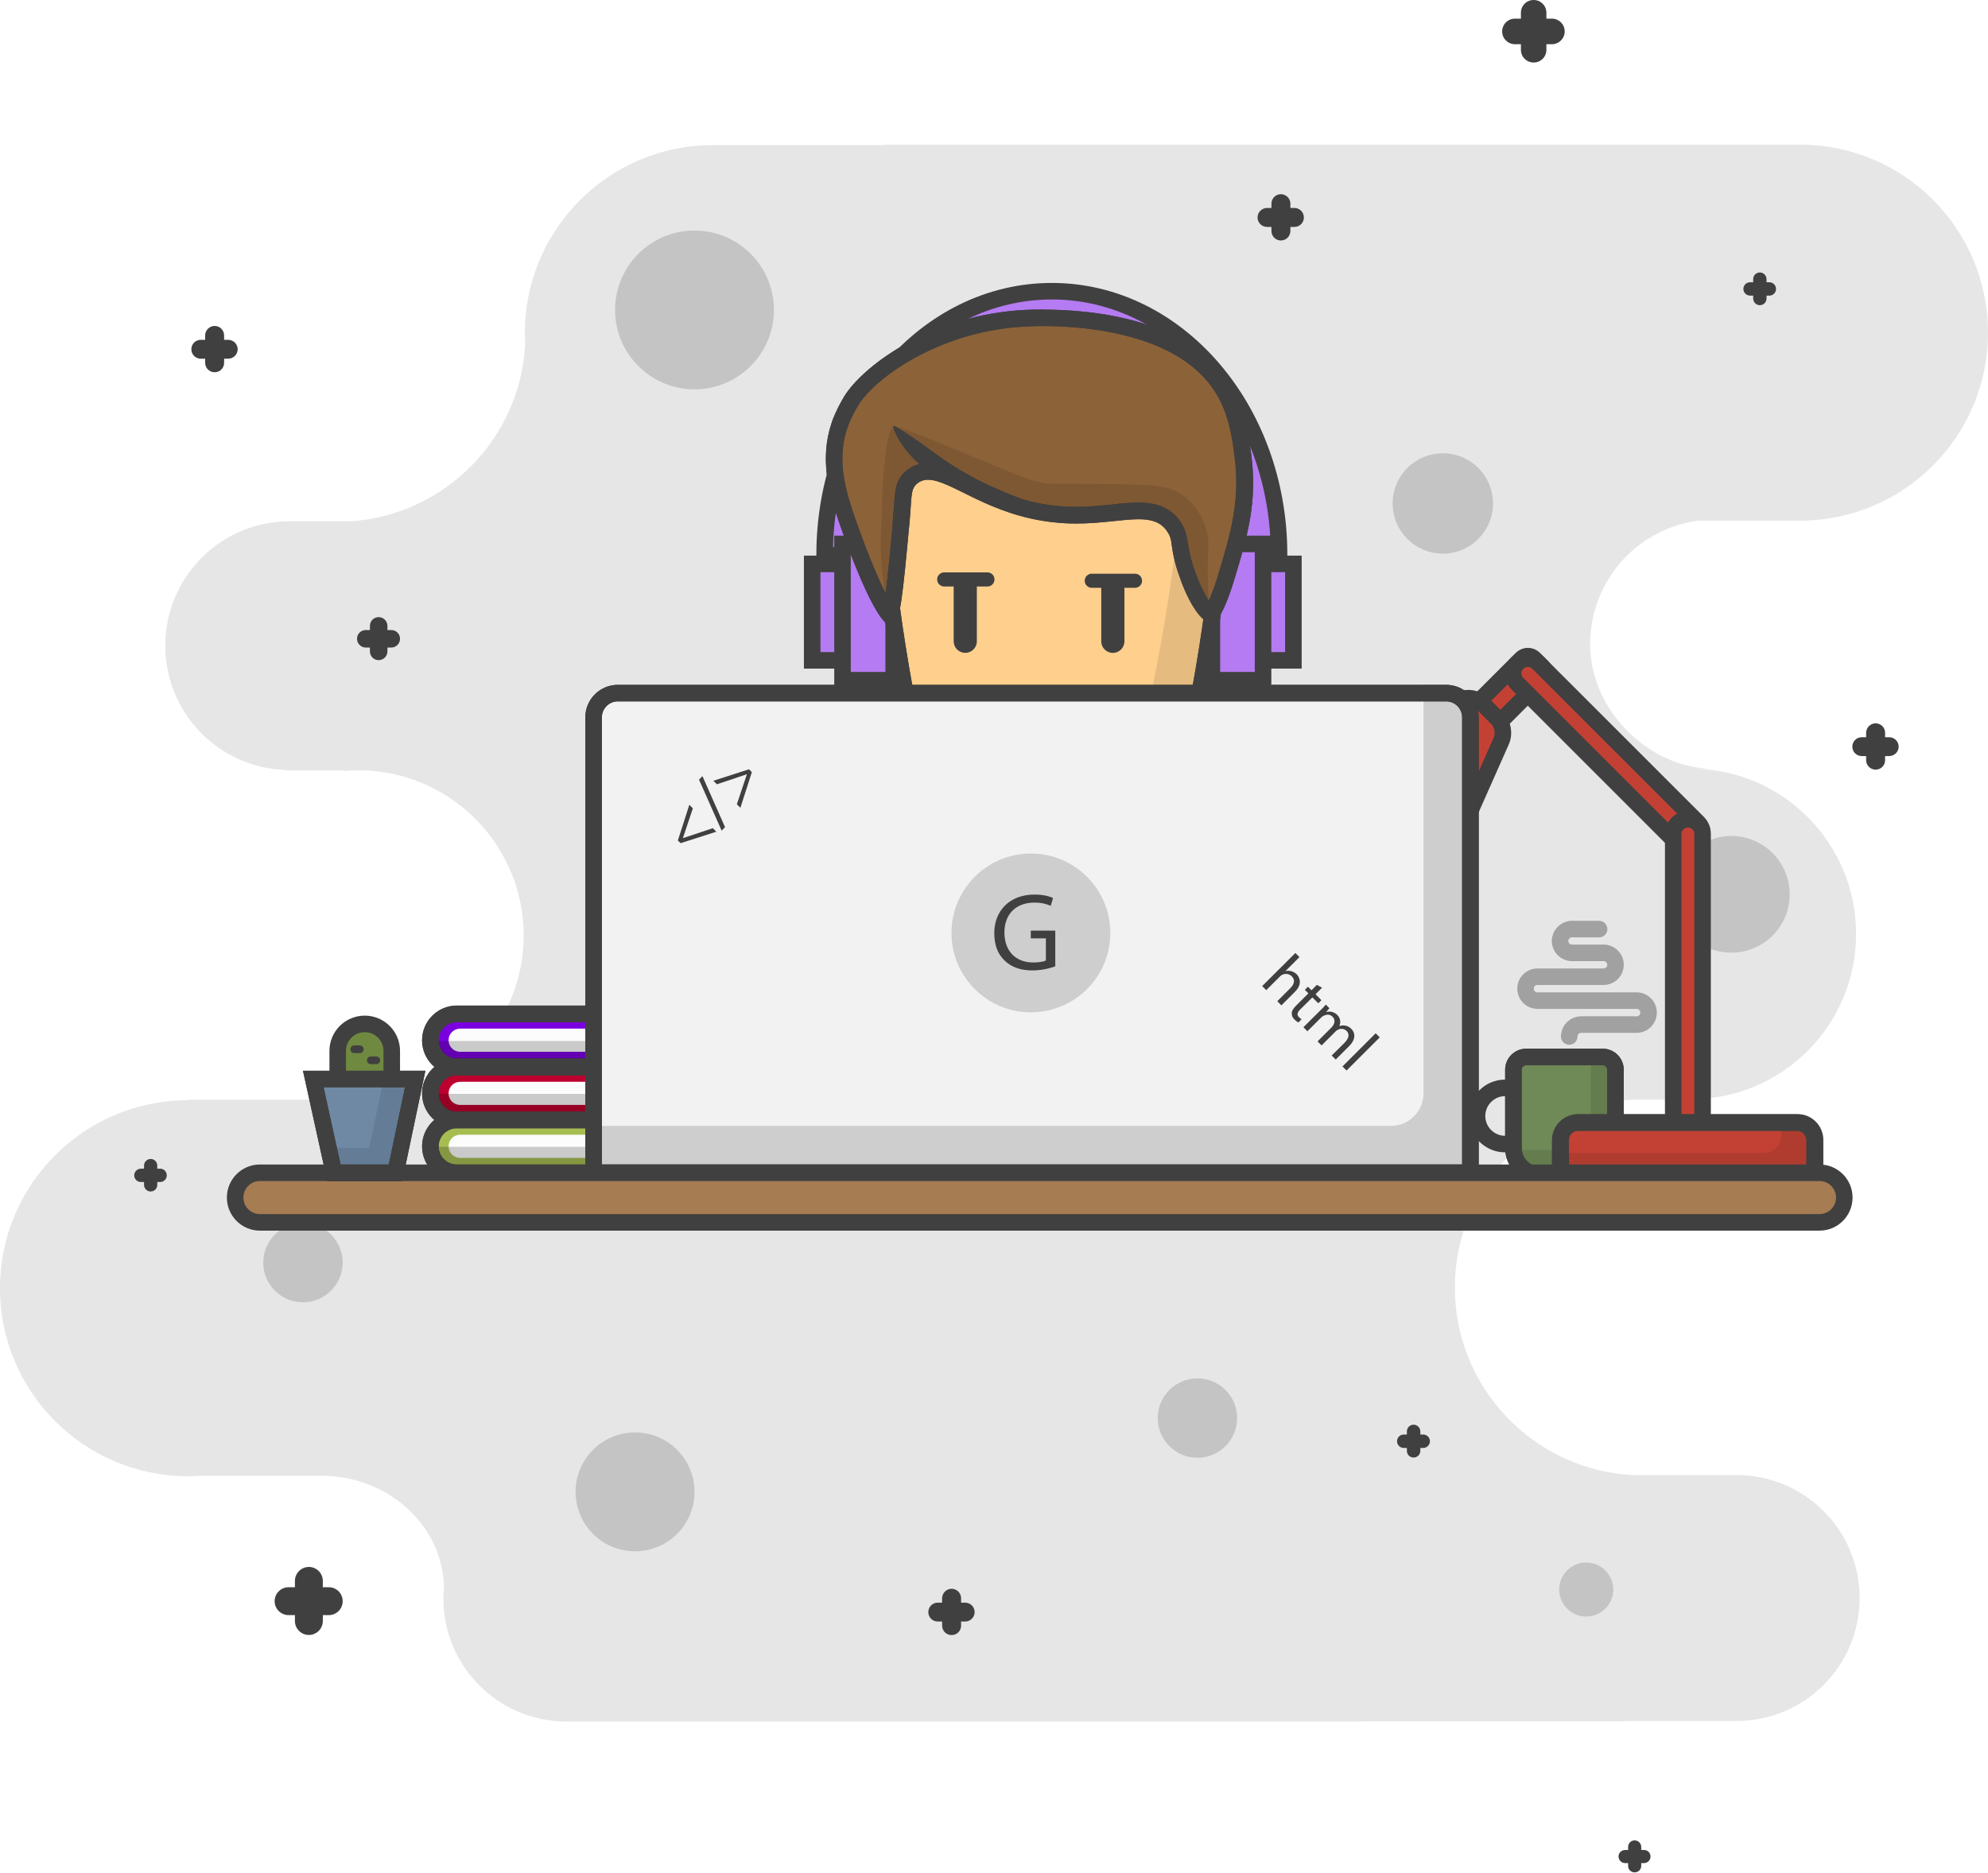
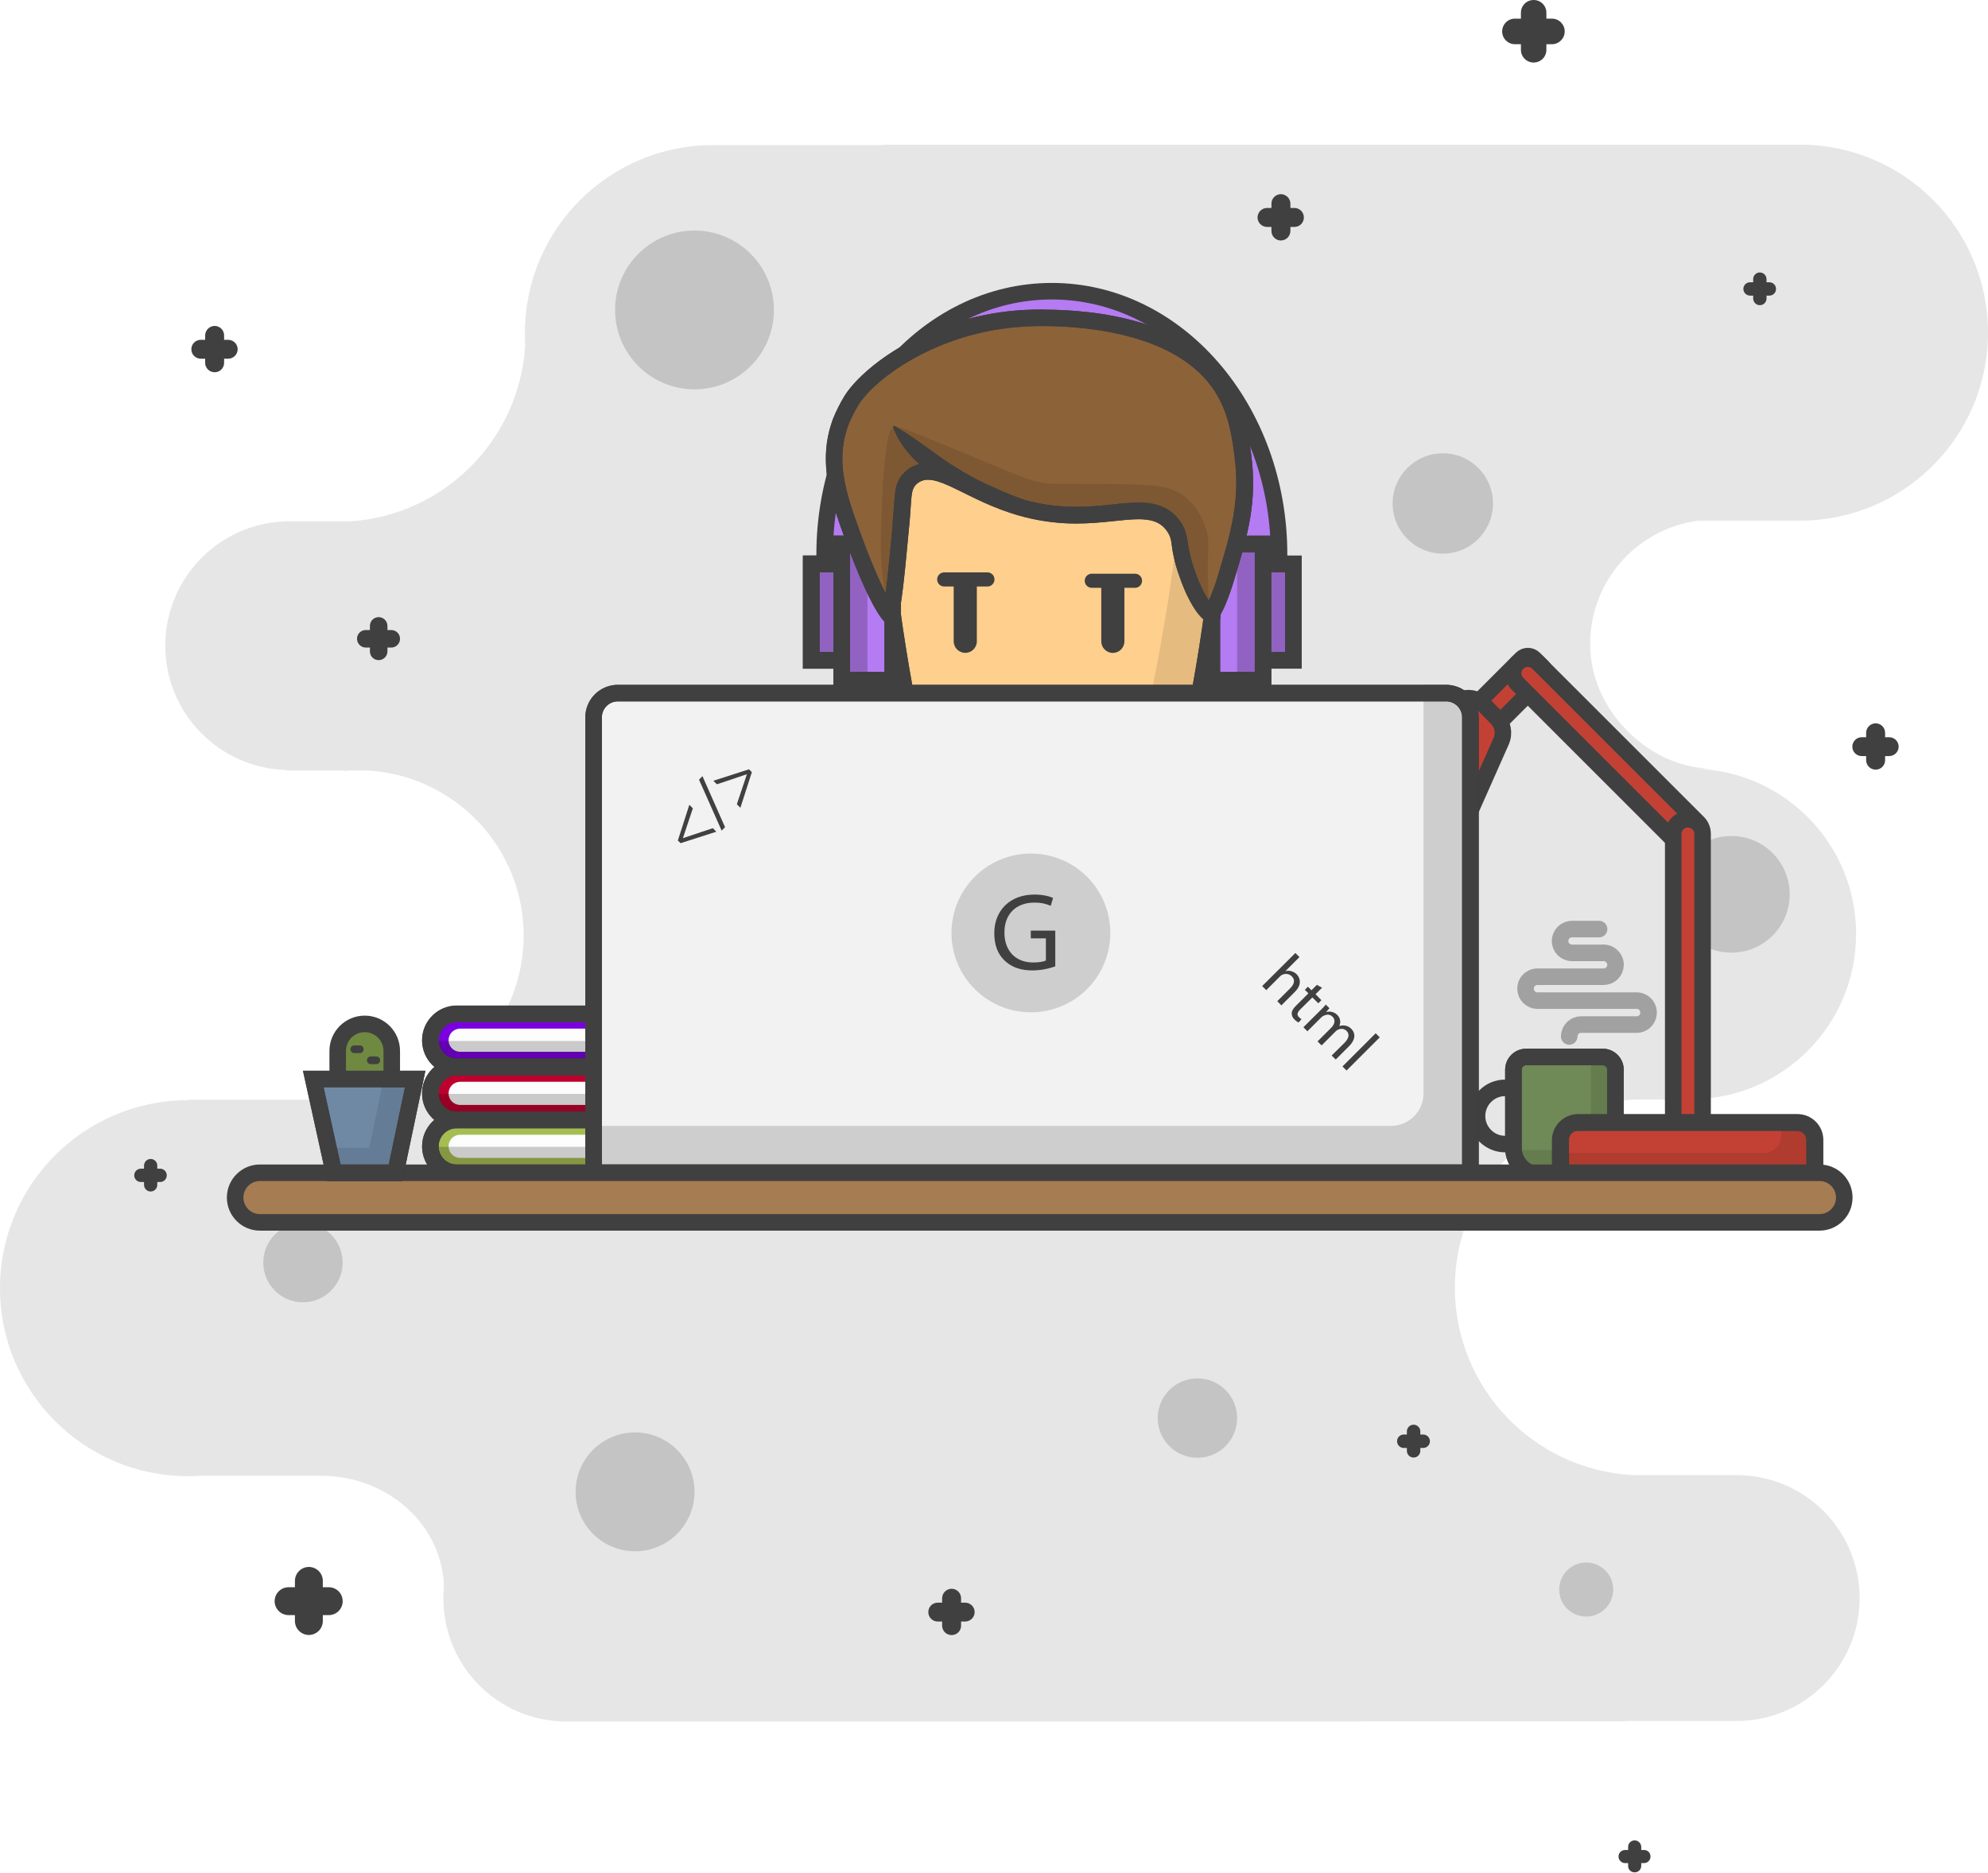
<svg xmlns="http://www.w3.org/2000/svg" viewBox="0 0 1802.5 1698.1">
  <defs>
    <style>
      .cls-1 {
        fill: #e6e6e6;
      }

      .cls-2 {
        opacity: 0.15;
      }

      .cls-3 {
        fill: #404040;
      }

      .cls-4, .cls-5 {
        fill: #b57bf2;
      }

-       .cls-13, .cls-15, .cls-4 {
+       .cls-15, .cls-17, .cls-4 {
        stroke: #404040;
      }

-       .cls-13, .cls-15, .cls-4, .cls-8, .cls-9 {
+       .cls-10, .cls-11, .cls-15, .cls-17, .cls-4 {
        stroke-miterlimit: 10;
        stroke-width: 15px;
      }

-       .cls-6 {
+       .cls-6, .cls-7 {
+         opacity: 0.2;
+       }
+ 
+       .cls-8 {
        fill: #6f8957;
      }

-       .cls-14, .cls-7 {
+       .cls-16, .cls-9 {
        opacity: 0.1;
      }

-       .cls-15, .cls-20, .cls-8, .cls-9 {
+       .cls-10, .cls-11, .cls-17, .cls-21 {
        fill: none;
      }

-       .cls-8, .cls-9 {
+       .cls-10, .cls-11 {
        stroke: #000;
        stroke-linecap: round;
      }

-       .cls-9 {
+       .cls-11 {
        opacity: 0.3;
      }

-       .cls-10 {
+       .cls-12 {
        fill: #a6bd52;
      }

-       .cls-11 {
+       .cls-13 {
        fill: #fcfcfc;
      }

-       .cls-12 {
+       .cls-14 {
        fill: #bd002e;
      }

-       .cls-13 {
+       .cls-15 {
        fill: #c34134;
      }

-       .cls-16 {
+       .cls-18 {
        fill: #ffcf8d;
      }

-       .cls-17 {
+       .cls-19 {
        fill: #8c6239;
      }

-       .cls-18 {
+       .cls-20 {
        fill: #7b00df;
      }

-       .cls-19 {
-         opacity: 0.2;
-       }
- 
-       .cls-21 {
+       .cls-22 {
        fill: #6f8941;
      }

-       .cls-22 {
+       .cls-23 {
        fill: #f2f2f2;
      }

-       .cls-23 {
+       .cls-24 {
        fill: #a67c52;
      }

-       .cls-24 {
+       .cls-25 {
        fill: #6f89a5;
      }
    </style>
  </defs>
  <g id="Слой_2" data-name="Слой 2">
    <path class="cls-1" d="M1539.9,472.2H1632c94.1,0,170.5-76.4,170.5-170.5A170.5,170.5,0,0,0,1632,131.2H800.4v.4h-154A170.5,170.5,0,0,0,475.9,302.2c0,3.6.1,7.1.3,10.6-4.9,85.5-72.9,154.1-158.2,160H259.4a112.8,112.8,0,0,0-.2,225.5v.5h52.6v.4l4.7-.4h16.9c78.8,4.5,141.4,69.8,141.4,149.7A149.9,149.9,0,0,1,341.7,997.4H170.8v.4h-.3a170.5,170.5,0,0,0,0,341c3.7,0,7.5-.2,11.1-.4H292.5c60.3.7,109.1,45.7,110,101.4-.3,3.3-.5,6.6-.5,10a111.6,111.6,0,0,0,111.6,111.5h722v-.2h238.2v-.3h100.8a111.5,111.5,0,0,0,0-223h-94.4c-89.8-4.9-161.1-79.2-161.1-170.2s73-167.2,164.3-170.4h49.7v-.3A149.8,149.8,0,0,0,1682.9,847c0-81.3-64.7-147.5-145.4-149.8h13.3a106.4,106.4,0,0,1-32.1-6.3c-39.2-14.2-76.9-55.2-76.9-106.9A112.7,112.7,0,0,1,1539.9,472.2Z" />
    <g class="cls-2">
      <circle cx="629.7" cy="281.1" r="72" />
    </g>
    <g class="cls-2">
      <circle cx="1308.2" cy="456.6" r="45.5" />
    </g>
    <g class="cls-2">
      <circle cx="1085.7" cy="1286.1" r="36" />
    </g>
    <g class="cls-2">
      <circle cx="575.8" cy="1353" r="53.9" />
    </g>
    <g class="cls-2">
      <circle cx="1438.2" cy="1441.6" r="24.5" />
    </g>
    <g class="cls-2">
      <circle cx="274.7" cy="1145.1" r="36" />
    </g>
    <g class="cls-2">
      <circle cx="1569.8" cy="811.1" r="52.9" />
    </g>
    <path class="cls-3" d="M1173.6,188.6H1170v-3.9a8.7,8.7,0,0,0-8.6-8.6h0a8.6,8.6,0,0,0-8.6,8.6v3.9h-4a8.7,8.7,0,0,0-8.6,8.6h0a8.6,8.6,0,0,0,8.6,8.6h4v3.7a8.6,8.6,0,0,0,8.6,8.6h0a8.7,8.7,0,0,0,8.6-8.6v-3.7h3.6a8.5,8.5,0,0,0,8.6-8.6h0A8.6,8.6,0,0,0,1173.6,188.6Z" />
    <path class="cls-3" d="M1604.3,256h-2.6v-2.8a6.1,6.1,0,0,0-6.1-6.1h0a6,6,0,0,0-6,6.1V256h-2.8a6,6,0,0,0-6.1,6h0a6.1,6.1,0,0,0,6.1,6.1h2.8v2.6a6.1,6.1,0,0,0,6,6.1h0a6.1,6.1,0,0,0,6.1-6.1v-2.6h2.6a6,6,0,0,0,6-6.1h0A6,6,0,0,0,1604.3,256Z" />
    <path class="cls-3" d="M354.7,571.4h-3.4v-3.7a8,8,0,0,0-8-8h0a7.9,7.9,0,0,0-7.9,8v3.7h-3.7a7.9,7.9,0,0,0-8,7.9h0a8,8,0,0,0,8,8h3.7v3.4a7.9,7.9,0,0,0,7.9,8h0a8,8,0,0,0,8-8v-3.4h3.4a8,8,0,0,0,8-8h0A7.9,7.9,0,0,0,354.7,571.4Z" />
    <path class="cls-3" d="M875.1,1453.5h-3.7v-4a8.6,8.6,0,0,0-8.6-8.6h0a8.7,8.7,0,0,0-8.6,8.6v4h-3.9a8.5,8.5,0,0,0-8.6,8.6h0a8.5,8.5,0,0,0,8.6,8.5h3.9v3.7a8.6,8.6,0,0,0,8.6,8.6h0a8.5,8.5,0,0,0,8.6-8.6v-3.7h3.7a8.6,8.6,0,0,0,8.6-8.5h0A8.6,8.6,0,0,0,875.1,1453.5Z" />
    <path class="cls-3" d="M1290.4,1301h-2.6v-2.8a6.1,6.1,0,0,0-6.1-6.1h0a6.1,6.1,0,0,0-6.1,6.1v2.8h-2.8a6.1,6.1,0,0,0-6.1,6.1h0a6.1,6.1,0,0,0,6.1,6.1h2.8v2.6a6.1,6.1,0,0,0,6.1,6.1h0a6.1,6.1,0,0,0,6.1-6.1v-2.6h2.6a6.1,6.1,0,0,0,6.1-6.1h0A6.1,6.1,0,0,0,1290.4,1301Z" />
    <path class="cls-3" d="M145.2,1059.9h-2.6v-2.8a6,6,0,0,0-6-6h0a6,6,0,0,0-6,6v2.8h-2.8a6.1,6.1,0,0,0-6.1,6.1h0a6,6,0,0,0,6.1,6h2.8v2.6a6,6,0,0,0,6,6h0a6,6,0,0,0,6-6V1072h2.6a6,6,0,0,0,6-6h0A6,6,0,0,0,145.2,1059.9Z" />
    <path class="cls-3" d="M206.9,308.2h-3.7v-4a8.6,8.6,0,0,0-8.6-8.6h0a8.7,8.7,0,0,0-8.6,8.6v4h-3.9a8.5,8.5,0,0,0-8.6,8.6h0a8.5,8.5,0,0,0,8.6,8.5H186V329a8.6,8.6,0,0,0,8.6,8.6h0a8.5,8.5,0,0,0,8.6-8.6v-3.7h3.7a8.6,8.6,0,0,0,8.6-8.5h0A8.6,8.6,0,0,0,206.9,308.2Z" />
    <path class="cls-3" d="M1712.9,668.6h-3.7v-4a8.6,8.6,0,0,0-8.6-8.6h0a8.7,8.7,0,0,0-8.6,8.6v4h-3.9a8.5,8.5,0,0,0-8.6,8.6h0a8.5,8.5,0,0,0,8.6,8.5h3.9v3.7a8.6,8.6,0,0,0,8.6,8.6h0a8.5,8.5,0,0,0,8.6-8.6v-3.7h3.7a8.6,8.6,0,0,0,8.6-8.5h0A8.6,8.6,0,0,0,1712.9,668.6Z" />
    <path class="cls-3" d="M1490.6,1677.8h-2.5V1675a6,6,0,0,0-6-5.9h0a5.9,5.9,0,0,0-5.9,5.9v2.8h-2.8a5.9,5.9,0,0,0-5.9,5.9h0a6,6,0,0,0,5.9,6h2.8v2.5a5.8,5.8,0,0,0,5.9,5.9h0a5.9,5.9,0,0,0,6-5.9v-2.5h2.5a5.9,5.9,0,0,0,5.9-6h0A5.8,5.8,0,0,0,1490.6,1677.8Z" />
    <path class="cls-3" d="M1407.1,16.9h-5V11.6A11.5,11.5,0,0,0,1390.6,0h0A11.5,11.5,0,0,0,1379,11.6v5.3h-5.4A11.6,11.6,0,0,0,1362,28.5h0a11.6,11.6,0,0,0,11.6,11.6h5.4v5a11.5,11.5,0,0,0,11.6,11.6h0a11.5,11.5,0,0,0,11.5-11.6v-5h5a11.6,11.6,0,0,0,11.6-11.6h0A11.6,11.6,0,0,0,1407.1,16.9Z" />
    <path class="cls-3" d="M298.1,1439.5h-5.4v-5.8a12.7,12.7,0,0,0-12.6-12.6h0a12.7,12.7,0,0,0-12.7,12.6v5.8h-5.8a12.7,12.7,0,0,0-12.6,12.7h0a12.7,12.7,0,0,0,12.6,12.6h5.8v5.4a12.7,12.7,0,0,0,12.7,12.6h0a12.7,12.7,0,0,0,12.6-12.6v-5.4h5.4a12.6,12.6,0,0,0,12.6-12.6h0A12.6,12.6,0,0,0,298.1,1439.5Z" />
  </g>
  <g id="Слой_1" data-name="Слой 1">
    <path class="cls-4" d="M813.3,502.2c0-89.5,62.6-162.1,139.8-162.1s139.8,72.6,139.8,162.1v1.4h66.8v-.7c0-131.9-92.2-238.8-206-238.8s-206,106.9-206,238.8v.7h65.6Z" />
    <g>
      <g>
-         <rect class="cls-5" x="1139.4" y="511.4" width="33.2" height="87.51" />
+         <g>
+           <rect class="cls-5" x="1139.4" y="511.4" width="33.2" height="87.51" />
+           <path class="cls-3" d="M1165.2,518.9v72.5h-18.3V518.9h18.3m15-15h-48.3V606.4h48.3V503.9Z" />
+         </g>
+         <g class="cls-6">
+           <rect x="1139.4" y="511.4" width="33.2" height="87.51" />
+           <path d="M1165.2,518.9v72.5h-18.3V518.9h18.3m15-15h-48.3V606.4h48.3V503.9Z" />
+         </g>
        <path class="cls-3" d="M1165.2,518.9v72.5h-18.3V518.9h18.3m15-15h-48.3V606.4h48.3V503.9Z" />
      </g>
      <g>
        <rect class="cls-5" x="1098.8" y="493.3" width="46.4" height="123.52" />
        <path class="cls-3" d="M1137.7,500.8V609.4h-31.4V500.8h31.4m15-15h-61.4V624.4h61.4V485.8Z" />
      </g>
-     </g>
-     <g>
-       <g>
-         <rect class="cls-5" x="736.4" y="511.4" width="33.2" height="87.51" />
-         <path class="cls-3" d="M762.2,518.9v72.5H743.9V518.9h18.3m15-15H728.9V606.4h48.3V503.9Z" />
-       </g>
-       <g>
-         <rect class="cls-5" x="763.9" y="493.3" width="46.4" height="123.52" />
-         <path class="cls-3" d="M802.8,500.8V609.4H771.4V500.8h31.4m15-15H756.4V624.4h61.4V485.8Z" />
+       <rect class="cls-7" x="1121.7" y="496.1" width="20" height="116" />
+       <path class="cls-3" d="M1137.7,500.8V609.4h-31.4V500.8h31.4m15-15h-61.4V624.4h61.4V485.8Z" />
+     </g>
+     <g>
+       <g>
+         <g>
+           <rect class="cls-5" x="735.6" y="511.4" width="33.2" height="87.51" />
+           <path class="cls-3" d="M761.3,518.9v72.5H743.1V518.9h18.2m15-15H728.1V606.4h48.2V503.9Z" />
+         </g>
+         <g class="cls-6">
+           <rect x="735.6" y="511.4" width="33.2" height="87.51" />
+           <path d="M761.3,518.9v72.5H743.1V518.9h18.2m15-15H728.1V606.4h48.2V503.9Z" />
+         </g>
+         <path class="cls-3" d="M761.3,518.9v72.5H743.1V518.9h18.2m15-15H728.1V606.4h48.2V503.9Z" />
+       </g>
+       <g>
+         <rect class="cls-5" x="763.1" y="493.3" width="46.4" height="123.52" />
+         <path class="cls-3" d="M801.9,500.8V609.4H770.6V500.8h31.3m15-15H755.6V624.4h61.3V485.8Z" />
      </g>
    </g>
    <g>
      <path class="cls-3" d="M1364.7,994.1a18,18,0,1,1-18,18,18.1,18.1,0,0,1,18-18m0-15a33,33,0,1,0,33,33,33,33,0,0,0-33-33Z" />
      <g>
-         <path class="cls-6" d="M1396.6,1065.6a24.4,24.4,0,0,1-24.4-24.4V970.1a11.6,11.6,0,0,1,11.5-11.5h69.5a11.5,11.5,0,0,1,11.5,11.5v71.1a24.4,24.4,0,0,1-24.4,24.4Z" />
+         <path class="cls-8" d="M1396.6,1065.6a24.4,24.4,0,0,1-24.4-24.4V970.1a11.6,11.6,0,0,1,11.5-11.5h69.5a11.5,11.5,0,0,1,11.5,11.5v71.1a24.4,24.4,0,0,1-24.4,24.4Z" />
        <path class="cls-3" d="M1453.2,966.1a4,4,0,0,1,4,4v71.1a16.9,16.9,0,0,1-16.9,16.9h-43.7a16.9,16.9,0,0,1-16.9-16.9V970.1a4,4,0,0,1,4-4h69.5m0-15h-69.5a19,19,0,0,0-19,19v71.1a31.9,31.9,0,0,0,31.9,31.9h43.7a31.9,31.9,0,0,0,31.9-31.9V970.1a19,19,0,0,0-19-19Z" />
      </g>
-       <g class="cls-7">
+       <g class="cls-9">
        <path d="M1453.4,951.1a10.9,10.9,0,0,0-10.9,11v62a19.1,19.1,0,0,1-19.1,19h-44.7l3,19c0,6.1-11.9,11-5.8,11l85.8-12,10.8-91A19.1,19.1,0,0,0,1453.4,951.1Z" />
      </g>
      <path class="cls-3" d="M1453.2,966.1a4,4,0,0,1,4,4.1v70.9a17,17,0,0,1-17,17h-43.5a17,17,0,0,1-17-17V970.2a4,4,0,0,1,4-4.1h69.5m0-15h-69.5a19.1,19.1,0,0,0-19,19.1v70.9a32,32,0,0,0,32,32h43.5a32,32,0,0,0,32-32V970.2a19.1,19.1,0,0,0-19-19.1Z" />
-       <path class="cls-8" d="M1471.9,882.5" />
-       <path class="cls-9" d="M1449.9,842.6h-24.6a10.8,10.8,0,1,0,0,21.6h27.2a11,11,0,0,1,12.3,10.8,10.8,10.8,0,0,1-10.9,10.8h-60a10.4,10.4,0,0,0-6,1.9,10.6,10.6,0,0,0-4.7,8.9,10.8,10.8,0,0,0,10.8,10.9h88.8a10.9,10.9,0,1,1,0,21.7h-49.2a10.8,10.8,0,0,0-10.8,10.8" />
-     </g>
-     <g>
-       <g>
-         <path class="cls-10" d="M414.2,1063.6a24,24,0,0,1,0-48h135a24,24,0,1,1,0,48Z" />
+       <path class="cls-10" d="M1471.9,882.5" />
+       <path class="cls-11" d="M1449.9,842.6h-24.6a10.8,10.8,0,1,0,0,21.6h27.2a11,11,0,0,1,12.3,10.8,10.8,10.8,0,0,1-10.9,10.8h-60a10.4,10.4,0,0,0-6,1.9,10.6,10.6,0,0,0-4.7,8.9,10.8,10.8,0,0,0,10.8,10.9h88.8a10.9,10.9,0,1,1,0,21.7h-49.2a10.8,10.8,0,0,0-10.8,10.8" />
+     </g>
+     <g>
+       <g>
+         <path class="cls-12" d="M414.2,1063.6a24,24,0,0,1,0-48h135a24,24,0,1,1,0,48Z" />
        <path class="cls-3" d="M549.2,1023.1a16.5,16.5,0,1,1,0,33h-135a16.5,16.5,0,0,1,0-33h135m0-15h-135a31.5,31.5,0,0,0,0,63h135a31.5,31.5,0,1,0,0-63Z" />
      </g>
-       <rect class="cls-11" x="406.7" y="1029.1" width="151" height="21" rx="10.5" />
-     </g>
-     <g>
-       <g>
-         <path class="cls-12" d="M414.2,1015.6a24,24,0,1,1,0-48h135a24,24,0,0,1,0,48Z" />
+       <rect class="cls-13" x="406.7" y="1029.1" width="151" height="21" rx="10.5" />
+     </g>
+     <g>
+       <g>
+         <path class="cls-14" d="M414.2,1015.6a24,24,0,1,1,0-48h135a24,24,0,0,1,0,48Z" />
        <path class="cls-3" d="M549.2,975.1a16.5,16.5,0,0,1,0,33h-135a16.5,16.5,0,1,1,0-33h135m0-15h-135a31.5,31.5,0,1,0,0,63h135a31.5,31.5,0,0,0,0-63Z" />
      </g>
-       <rect class="cls-11" x="406.7" y="981.1" width="151" height="21" rx="10.5" />
-     </g>
-     <g>
-       <rect class="cls-13" x="1353.5" y="589.5" width="26.6" height="79.27" rx="8" transform="translate(1888.3 2040.5) rotate(-135)" />
-       <rect class="cls-13" x="1444.4" y="567.4" width="26.6" height="231.46" rx="13.3" transform="translate(-56.1 1230.8) rotate(-45)" />
-       <rect class="cls-13" x="1517.1" y="743" width="26.6" height="297.09" rx="13.3" />
-       <rect class="cls-13" x="1415.1" y="1017.9" width="230.6" height="53.21" rx="15.9" />
-       <path class="cls-13" d="M1264,827.6l-95.7-95.8a18.9,18.9,0,0,1,5.7-30.7l149.7-66.3a19,19,0,0,1,21.1,3.9l12.3,12.4a19,19,0,0,1,4,21.1l-66.4,149.7A18.9,18.9,0,0,1,1264,827.6Z" />
-       <path class="cls-14" d="M1629.1,1022.5H1615v7.3a15.9,15.9,0,0,1-15.9,15.9H1414.4v14.1a16,16,0,0,0,16,15.9h198.7a15.9,15.9,0,0,0,15.9-15.9v-21.4A15.9,15.9,0,0,0,1629.1,1022.5Z" />
-       <rect class="cls-15" x="1414.6" y="1018.2" width="230.6" height="53.21" rx="15.9" />
-     </g>
-     <g>
-       <path class="cls-16" d="M954.7,953.6c-17.3,0-36.6-20.1-55.9-58.2C881.5,861.2,864,811.5,848.2,752c-29-109.8-47-233.4-47-284.9,0-47.7,15-84.4,44.6-109,26.3-21.9,64-33.5,108.9-33.5s82.3,11.6,108.4,33.5c29.3,24.5,44.1,61.2,44.1,109,0,51.7-17.8,175.3-46.5,284.9-15.9,60.4-32.8,108.7-50.3,143.5C991.2,933.5,972,953.6,954.7,953.6Z" />
+       <rect class="cls-13" x="406.7" y="981.1" width="151" height="21" rx="10.5" />
+     </g>
+     <g>
+       <rect class="cls-15" x="1353.5" y="589.5" width="26.6" height="79.27" rx="8" transform="translate(1888.3 2040.5) rotate(-135)" />
+       <rect class="cls-15" x="1444.4" y="567.4" width="26.6" height="231.46" rx="13.3" transform="translate(-56.1 1230.8) rotate(-45)" />
+       <rect class="cls-15" x="1517.1" y="743" width="26.6" height="297.09" rx="13.3" />
+       <rect class="cls-15" x="1415.1" y="1017.9" width="230.6" height="53.21" rx="15.9" />
+       <path class="cls-15" d="M1264,827.6l-95.7-95.8a18.9,18.9,0,0,1,5.7-30.7l149.7-66.3a19,19,0,0,1,21.1,3.9l12.3,12.4a19,19,0,0,1,4,21.1l-66.4,149.7A18.9,18.9,0,0,1,1264,827.6Z" />
+       <path class="cls-16" d="M1629.1,1022.5H1615v7.3a15.9,15.9,0,0,1-15.9,15.9H1414.4v14.1a16,16,0,0,0,16,15.9h198.7a15.9,15.9,0,0,0,15.9-15.9v-21.4A15.9,15.9,0,0,0,1629.1,1022.5Z" />
+       <rect class="cls-17" x="1414.6" y="1018.2" width="230.6" height="53.21" rx="15.9" />
+     </g>
+     <g>
+       <path class="cls-18" d="M954.7,953.6c-17.3,0-36.6-20.1-55.9-58.2C881.5,861.2,864,811.5,848.2,752c-29-109.8-47-233.4-47-284.9,0-47.7,15-84.4,44.6-109,26.3-21.9,64-33.5,108.9-33.5s82.3,11.6,108.4,33.5c29.3,24.5,44.1,61.2,44.1,109,0,51.7-17.8,175.3-46.5,284.9-15.9,60.4-32.8,108.7-50.3,143.5C991.2,933.5,972,953.6,954.7,953.6Z" />
      <path class="cls-3" d="M954.7,332.1c43,0,78.8,11,103.6,31.7,27.5,23.1,41.4,57.8,41.4,103.3,0,51.3-17.7,174-46.3,283-15.5,59.1-32.7,108.2-49.7,142s-35.2,54-49,54-31.8-19.7-49.2-54-34.4-83-50-142.1c-28.9-109.1-46.8-231.8-46.8-282.9,0-45.4,14.1-80.1,41.8-103.2,25.1-20.8,61.1-31.8,104.2-31.8m0-15c-88.6,0-161,44-161,150s72.4,494,161,494,160-388,160-494-71.4-150-160-150Z" />
    </g>
-     <g class="cls-7">
+     <g class="cls-9">
      <path d="M1049,339.1c14.1,22.3,22.2,51,22.2,86.6,0,106.1-71.4,494-160,494a34.6,34.6,0,0,1-8.4-1.1c16.2,26.2,33.4,42.1,51.4,42.1,88.6,0,160-387.9,160-494C1114.2,403.2,1088.6,362,1049,339.1Z" />
    </g>
+     <g>
+       <g>
+         <g>
+           <rect class="cls-5" x="735.6" y="511.4" width="33.2" height="87.51" />
+           <path class="cls-3" d="M761.3,518.9v72.5H743.1V518.9h18.2m15-15H728.1V606.4h48.2V503.9Z" />
+         </g>
+         <g class="cls-6">
+           <rect x="735.6" y="511.4" width="33.2" height="87.51" />
+           <path d="M761.3,518.9v72.5H743.1V518.9h18.2m15-15H728.1V606.4h48.2V503.9Z" />
+         </g>
+         <path class="cls-3" d="M761.3,518.9v72.5H743.1V518.9h18.2m15-15H728.1V606.4h48.2V503.9Z" />
+       </g>
+       <g>
+         <rect class="cls-5" x="763.1" y="493.3" width="46.4" height="123.52" />
+         <path class="cls-3" d="M801.9,500.8V609.4H770.6V500.8h31.3m15-15H755.6V624.4h61.3V485.8Z" />
+       </g>
+       <rect class="cls-7" x="766.6" y="496.1" width="20" height="116" transform="translate(1553.1 1108.2) rotate(-180)" />
+       <path class="cls-3" d="M801.9,500.8V609.4H770.6V500.8h31.3m15-15H755.6V624.4h61.3V485.8Z" />
+     </g>
    <path class="cls-3" d="M954.7,332.1c43,0,78.8,11,103.6,31.7,27.5,23.1,41.4,57.8,41.4,103.3,0,51.3-17.7,174-46.3,283-15.5,59.1-32.7,108.2-49.7,142s-35.2,54-49,54-31.8-19.7-49.2-54-34.4-83-50-142.1c-28.9-109.1-46.8-231.8-46.8-282.9,0-45.4,14.1-80.1,41.8-103.2,25.1-20.8,61.1-31.8,104.2-31.8m0-15c-88.6,0-161,44-161,150s72.4,494,161,494,160-388,160-494-71.4-150-160-150Z" />
    <g>
-       <path class="cls-17" d="M806.7,558.2c-3.2-3.6-9.8-13.1-20.4-38.1s-19.3-50.9-21-55.8c-7.4-22.7-13.8-49.7-4.6-77.8l1.5-4.2a128.7,128.7,0,0,1,9.4-18.8c16.6-27,74.3-68,150.2-74.4,2.4-.2,11.1-.9,23.7-.9,21.9,0,54.7,2,86.4,11.5,37.2,11.1,63.6,29.7,78.3,55.2,11.5,19.8,14.3,40.8,16.6,57.7,5.6,42.3-3.8,73.6-14.8,109.8-7.9,26.1-13.1,33-14.7,34.5-1.4-.7-5.1-3.7-10.2-12.3a130.5,130.5,0,0,1-10.8-24.3c-.1-.5-.4-1.2-.6-1.9a118.9,118.9,0,0,1-4.4-15.3c-.8-3.6-1.3-6.6-1.7-9.3-1.1-6.6-1.9-11.8-6.4-17.7-8.6-11.3-21.1-12.8-31-12.8-6.8,0-14,.8-22.5,1.6a307,307,0,0,1-34.1,2.3,178.2,178.2,0,0,1-19.6-1.1c-33.8-3.5-58.9-16-79.1-26-14.3-7-25.5-12.6-35.6-12.6a22.3,22.3,0,0,0-15,5.4c-6.9,6-7.4,12.7-8.2,26.1-.3,4.4-.7,10-1.4,16.9v1.8C813,516.1,810,547.5,806.7,558.2Z" />
+       <path class="cls-19" d="M806.7,558.2c-3.2-3.6-9.8-13.1-20.4-38.1s-19.3-50.9-21-55.8c-7.4-22.7-13.8-49.7-4.6-77.8l1.5-4.2a128.7,128.7,0,0,1,9.4-18.8c16.6-27,74.3-68,150.2-74.4,2.4-.2,11.1-.9,23.7-.9,21.9,0,54.7,2,86.4,11.5,37.2,11.1,63.6,29.7,78.3,55.2,11.5,19.8,14.3,40.8,16.6,57.7,5.6,42.3-3.8,73.6-14.8,109.8-7.9,26.1-13.1,33-14.7,34.5-1.4-.7-5.1-3.7-10.2-12.3a130.5,130.5,0,0,1-10.8-24.3c-.1-.5-.4-1.2-.6-1.9a118.9,118.9,0,0,1-4.4-15.3c-.8-3.6-1.3-6.6-1.7-9.3-1.1-6.6-1.9-11.8-6.4-17.7-8.6-11.3-21.1-12.8-31-12.8-6.8,0-14,.8-22.5,1.6a307,307,0,0,1-34.1,2.3,178.2,178.2,0,0,1-19.6-1.1c-33.8-3.5-58.9-16-79.1-26-14.3-7-25.5-12.6-35.6-12.6a22.3,22.3,0,0,0-15,5.4c-6.9,6-7.4,12.7-8.2,26.1-.3,4.4-.7,10-1.4,16.9v1.8C813,516.1,810,547.5,806.7,558.2Z" />
      <path class="cls-3" d="M945.5,295.7c21.4,0,53.4,2,84.3,11.2,35.3,10.5,60.1,27.9,73.9,51.7,10.8,18.6,13.5,38.8,15.6,55,5.5,40.7-3.8,71.3-14.5,106.7a179.5,179.5,0,0,1-8.8,24.4c-1.1-1.7-2.5-3.9-3.9-6.6a124.5,124.5,0,0,1-8.6-20c-.2-.7-.5-1.4-.8-2.2a109.9,109.9,0,0,1-4-14.4c-.8-3.5-1.3-6.3-1.7-8.9-1.1-7-2.2-13.6-7.9-21.1-10.7-14.1-26.2-15.7-36.9-15.7a220.6,220.6,0,0,0-23.2,1.7c-10,1-21.2,2.2-33.4,2.2-6.5,0-12.7-.4-18.8-1-32.5-3.4-56.9-15.6-76.6-25.3-15.1-7.5-27.1-13.4-38.9-13.4a29.7,29.7,0,0,0-19.9,7.2c-9.3,8.1-9.9,17.3-10.8,31.3-.3,4.4-.7,9.9-1.3,16.7V477c-2.3,24.2-4.1,43.3-5.8,57.3-.2,1.3-.4,2.5-.5,3.6-3-5.8-6.6-13.4-10.9-23.7-10-23.8-18-47.7-19.5-52.3-7.4-22.6-13.1-47.1-4.6-73,.4-1.3.9-2.6,1.4-3.9a122.6,122.6,0,0,1,8.8-17.5c6.2-10.2,22.2-26.4,48.1-41.2a233.1,233.1,0,0,1,96.4-29.7c2.3-.2,10.7-.9,23-.9m0-15c-13.1,0-22,.7-24.3.9-81.8,6.9-139.7,51.5-156,78a144.7,144.7,0,0,0-10,20c-.4,1-1,2.6-1.6,4.6-10.5,31.7-2.3,61.6,4.6,82.4,8,24.2,35.5,101.1,50,101.1h1c6.6-1.7,9.4-30.9,14.8-89.2.1-.3.1-1,.2-1.8,2.5-26.1.8-32.6,7-38a14.9,14.9,0,0,1,10.1-3.6c20.7,0,55.2,32.4,113.9,38.6a181.5,181.5,0,0,0,20.4,1.1c23.2,0,42.1-3.9,56.6-3.9,10.9,0,19.2,2.2,25,9.8s4,11.5,6.8,24.1a126.2,126.2,0,0,0,5.2,17.9c4.7,14.6,17.4,42,28.7,42h.3c2.6-.1,9.5-1.9,21-40s20.9-69.1,15-113c-2.3-17.2-5.3-39.4-17.5-60.5-36.1-62.4-127.1-70.4-171.2-70.4Z" />
    </g>
    <path class="cls-3" d="M810.6,386.2a176.7,176.7,0,0,1,15.7,9.8c5,3.3,9.7,6.7,14.5,10.1,9.3,6.8,18.6,13.7,28.6,19.5l3.7,2.3,3.8,2.1c2.5,1.5,5.1,2.8,7.6,4.2l3.9,2,3.9,1.9,4,1.9,4,1.8c5.3,2.4,10.8,4.8,16.3,7l16.8,6.5L933,458a139.2,139.2,0,0,1-36.8-4.7,140.8,140.8,0,0,1-17.7-5.8,154.8,154.8,0,0,1-17.1-7.8l-4.1-2.3-4.1-2.3-7.9-5.2-7.6-5.5c-2.4-2-4.8-4-7-6.2a92.9,92.9,0,0,1-12.3-14.3,83,83,0,0,1-4.9-8.1,52.7,52.7,0,0,1-3.7-8.8Z" />
-     <path class="cls-14" d="M810.7,387.1c1-1.7,9.7,1.5,64,24s59.1,24.9,72,27c7.4,1.2,4.1.1,65,1,35.5.5,49.1,1.1,62,11s17.4,22.7,19,27c5.7,15.5.8,21.7,3,61,.6,10.5,1.3,16.7,0,17-3.4.8-16.1-37.2-18-43-5.9-17.7-6.8-23.3-13-31a56,56,0,0,0-23-17c-17.8-6.7-30.3.4-53,3-29,3.4-52.2-3.2-62-6-18.9-5.4-34.9-15.6-66-36C848.1,416.9,808.5,391,810.7,387.1Z" />
-     <g>
-       <g>
-         <path class="cls-18" d="M414.2,967.4a24,24,0,1,1,0-48h135a24,24,0,0,1,0,48Z" />
+     <path class="cls-16" d="M810.7,387.1c1-1.7,9.7,1.5,64,24s59.1,24.9,72,27c7.4,1.2,4.1.1,65,1,35.5.5,49.1,1.1,62,11s17.4,22.7,19,27c5.7,15.5.8,21.7,3,61,.6,10.5,1.3,16.7,0,17-3.4.8-16.1-37.2-18-43-5.9-17.7-6.8-23.3-13-31a56,56,0,0,0-23-17c-17.8-6.7-30.3.4-53,3-29,3.4-52.2-3.2-62-6-18.9-5.4-34.9-15.6-66-36C848.1,416.9,808.5,391,810.7,387.1Z" />
+     <g>
+       <g>
+         <path class="cls-20" d="M414.2,967.4a24,24,0,1,1,0-48h135a24,24,0,0,1,0,48Z" />
        <path class="cls-3" d="M549.2,926.9a16.5,16.5,0,0,1,0,33h-135a16.5,16.5,0,1,1,0-33h135m0-15h-135a31.5,31.5,0,0,0-31.5,31.5h0a31.5,31.5,0,0,0,31.5,31.5h135a31.5,31.5,0,0,0,31.5-31.5h0a31.5,31.5,0,0,0-31.5-31.5Z" />
      </g>
-       <rect class="cls-11" x="406.7" y="932.9" width="151" height="21" rx="10.5" />
-     </g>
-     <rect class="cls-19" x="394.7" y="944.1" width="155" height="20" />
-     <path class="cls-14" d="M805.7,547.1c-1,0-1.8-2.6-3-9a243.9,243.9,0,0,1-4-54c1-28.4,1.5-42.5,2-49,2.1-24.9,4.2-47.3,10-48,4.2-.5,5,11.1,19,25,7.6,7.6,13.9,10.6,13,14s-12.7,1.6-20,8-5.1,21-4,36C821.8,510.5,809.6,547.2,805.7,547.1Z" />
-     <rect class="cls-19" x="393.7" y="992.1" width="155" height="20" />
-     <rect class="cls-19" x="396.7" y="1040.1" width="155" height="20" />
+       <rect class="cls-13" x="406.7" y="932.9" width="151" height="21" rx="10.5" />
+     </g>
+     <rect class="cls-7" x="394.7" y="944.1" width="155" height="20" />
+     <path class="cls-16" d="M805.7,547.1c-1,0-1.8-2.6-3-9a243.9,243.9,0,0,1-4-54c1-28.4,1.5-42.5,2-49,2.1-24.9,4.2-47.3,10-48,4.2-.5,5,11.1,19,25,7.6,7.6,13.9,10.6,13,14s-12.7,1.6-20,8-5.1,21-4,36C821.8,510.5,809.6,547.2,805.7,547.1Z" />
+     <rect class="cls-7" x="393.7" y="992.1" width="155" height="20" />
+     <rect class="cls-7" x="396.7" y="1040.1" width="155" height="20" />
    <path class="cls-3" d="M945.5,295.7c21.4,0,53.4,2,84.3,11.2,35.3,10.5,60.1,27.9,73.9,51.7,10.8,18.6,13.5,38.8,15.6,55,5.5,40.7-3.8,71.3-14.5,106.7a179.5,179.5,0,0,1-8.8,24.4c-1.1-1.7-2.5-3.9-3.9-6.6a124.5,124.5,0,0,1-8.6-20c-.2-.7-.5-1.4-.8-2.2a109.9,109.9,0,0,1-4-14.4c-.8-3.5-1.3-6.3-1.7-8.9-1.1-7-2.2-13.6-7.9-21.1-10.7-14.1-26.2-15.7-36.9-15.7a220.6,220.6,0,0,0-23.2,1.7c-10,1-21.2,2.2-33.4,2.2-6.5,0-12.7-.4-18.8-1-32.5-3.4-56.9-15.6-76.6-25.3-15.1-7.5-27.1-13.4-38.9-13.4a29.7,29.7,0,0,0-19.9,7.2c-9.3,8.1-9.9,17.3-10.8,31.3-.3,4.4-.7,9.9-1.3,16.7V477c-2.3,24.2-4.1,43.3-5.8,57.3-.2,1.3-.4,2.5-.5,3.6-3-5.8-6.6-13.4-10.9-23.7-10-23.8-18-47.7-19.5-52.3-7.4-22.6-13.1-47.1-4.6-73,.4-1.3.9-2.6,1.4-3.9a122.6,122.6,0,0,1,8.8-17.5c6.2-10.2,22.2-26.4,48.1-41.2a233.1,233.1,0,0,1,96.4-29.7c2.3-.2,10.7-.9,23-.9m0-15c-13.1,0-22,.7-24.3.9-81.8,6.9-139.7,51.5-156,78a144.7,144.7,0,0,0-10,20c-.4,1-1,2.6-1.6,4.6-10.5,31.7-2.3,61.6,4.6,82.4,8,24.2,35.5,101.1,50,101.1h1c6.6-1.7,9.4-30.9,14.8-89.2.1-.3.1-1,.2-1.8,2.5-26.1.8-32.6,7-38a14.9,14.9,0,0,1,10.1-3.6c20.7,0,55.2,32.4,113.9,38.6a181.5,181.5,0,0,0,20.4,1.1c23.2,0,42.1-3.9,56.6-3.9,10.9,0,19.2,2.2,25,9.8s4,11.5,6.8,24.1a126.2,126.2,0,0,0,5.2,17.9c4.7,14.6,17.4,42,28.7,42h.3c2.6-.1,9.5-1.9,21-40s20.9-69.1,15-113c-2.3-17.2-5.3-39.4-17.5-60.5-36.1-62.4-127.1-70.4-171.2-70.4Z" />
    <g>
      <path class="cls-3" d="M549.2,1023.3a16.5,16.5,0,0,1,0,33h-135a16.5,16.5,0,0,1,0-33h135m0-15h-135a31.5,31.5,0,0,0,0,63h135a31.5,31.5,0,0,0,0-63Z" />
-       <rect class="cls-20" x="406.7" y="1029.3" width="151" height="21" rx="10.5" />
+       <rect class="cls-21" x="406.7" y="1029.3" width="151" height="21" rx="10.5" />
      <path class="cls-3" d="M549.2,975.3a16.5,16.5,0,0,1,0,33h-135a16.5,16.5,0,0,1,0-33h135m0-15h-135a31.5,31.5,0,0,0,0,63h135a31.5,31.5,0,0,0,0-63Z" />
-       <rect class="cls-20" x="406.7" y="981.3" width="151" height="21" rx="10.5" />
+       <rect class="cls-21" x="406.7" y="981.3" width="151" height="21" rx="10.5" />
      <path class="cls-3" d="M549.2,927.1a16.5,16.5,0,0,1,0,33h-135a16.5,16.5,0,1,1,0-33h135m0-15h-135a31.5,31.5,0,0,0-31.5,31.5h0a31.5,31.5,0,0,0,31.5,31.5h135a31.5,31.5,0,0,0,31.5-31.5h0a31.5,31.5,0,0,0-31.5-31.5Z" />
-       <rect class="cls-20" x="406.7" y="933.1" width="151" height="21" rx="10.5" />
+       <rect class="cls-21" x="406.7" y="933.1" width="151" height="21" rx="10.5" />
    </g>
    <path class="cls-3" d="M810.6,386.2a176.7,176.7,0,0,1,15.7,9.8c5,3.3,9.7,6.7,14.5,10.1,9.3,6.8,18.6,13.7,28.6,19.5l3.7,2.3,3.8,2.1c2.5,1.5,5.1,2.8,7.6,4.2l3.9,2,3.9,1.9,4,1.9,4,1.8c5.3,2.4,10.8,4.8,16.3,7l16.8,6.5L933,458a139.2,139.2,0,0,1-36.8-4.7,140.8,140.8,0,0,1-17.7-5.8,154.8,154.8,0,0,1-17.1-7.8l-4.1-2.3-4.1-2.3-7.9-5.2-7.6-5.5c-2.4-2-4.8-4-7-6.2a92.9,92.9,0,0,1-12.3-14.3,83,83,0,0,1-4.9-8.1,52.7,52.7,0,0,1-3.7-8.8Z" />
    <g>
      <rect class="cls-3" x="864.7" y="521.1" width="21" height="71" rx="10.5" />
      <rect class="cls-3" x="849.7" y="519.1" width="52" height="12.81" rx="6.4" />
      <rect class="cls-3" x="998.5" y="522.3" width="21" height="69.84" rx="10.5" />
      <rect class="cls-3" x="983.5" y="520.3" width="52" height="12.81" rx="6.4" />
    </g>
    <g>
-       <path class="cls-21" d="M330.7,1014.6a24.5,24.5,0,0,1-24.5-24.5v-37a24.5,24.5,0,0,1,49,0v37A24.5,24.5,0,0,1,330.7,1014.6Z" />
+       <path class="cls-22" d="M330.7,1014.6a24.5,24.5,0,0,1-24.5-24.5v-37a24.5,24.5,0,0,1,49,0v37A24.5,24.5,0,0,1,330.7,1014.6Z" />
      <path class="cls-3" d="M330.7,936.1a17,17,0,0,1,17,17v37a17,17,0,0,1-34,0v-37a17,17,0,0,1,17-17m0-15h0a32,32,0,0,0-32,32v37a32,32,0,0,0,32,32h0a32,32,0,0,0,32-32v-37a32,32,0,0,0-32-32Z" />
    </g>
    <g>
-       <path class="cls-22" d="M538.2,1063.6v-413a22.1,22.1,0,0,1,22-22h751a22.1,22.1,0,0,1,22,22v413Z" />
+       <path class="cls-23" d="M538.2,1063.6v-413a22.1,22.1,0,0,1,22-22h751a22.1,22.1,0,0,1,22,22v413Z" />
      <path class="cls-3" d="M1311.2,636.1a14.5,14.5,0,0,1,14.5,14.5v405.5h-780V650.6a14.5,14.5,0,0,1,14.5-14.5h751m0-15h-751a29.5,29.5,0,0,0-29.5,29.5v420.5h810V650.6a29.5,29.5,0,0,0-29.5-29.5Z" />
    </g>
    <g class="cls-2">
      <circle cx="934.7" cy="846.1" r="72" />
    </g>
    <g class="cls-2">
      <path d="M1311.2,621.1h-20.5V991.6a29.5,29.5,0,0,1-29.5,29.5H530.7v50h810V650.6A29.5,29.5,0,0,0,1311.2,621.1Z" />
    </g>
    <path class="cls-3" d="M1311.2,636.1a14.5,14.5,0,0,1,14.5,14.5v405.5h-780V650.6a14.5,14.5,0,0,1,14.5-14.5h751m0-15h-751a29.5,29.5,0,0,0-29.5,29.5v420.5h810V650.6a29.5,29.5,0,0,0-29.5-29.5Z" />
    <path class="cls-3" d="M956.8,876.4a62.8,62.8,0,0,1-20.7,3.7c-10.2,0-18.6-2.6-25.2-8.9s-9.4-14.6-9.4-25.1c.1-20.1,13.9-34.8,36.5-34.8,7.8,0,13.9,1.7,16.8,3.1l-2.1,7.1a34.9,34.9,0,0,0-14.9-2.9c-16.4,0-27.1,10.2-27.1,27.1s10.3,27.2,26,27.2c5.7,0,9.6-.8,11.6-1.8V851H934.6v-7h22.2Z" />
    <g>
-       <path class="cls-23" d="M235.7,1108.6a22.5,22.5,0,0,1,0-45h1414a22.5,22.5,0,1,1,0,45Z" />
+       <path class="cls-24" d="M235.7,1108.6a22.5,22.5,0,0,1,0-45h1414a22.5,22.5,0,1,1,0,45Z" />
      <path class="cls-3" d="M1649.7,1071.1a15,15,0,1,1,0,30H235.7a15,15,0,0,1,0-30h1414m0-15H235.7a30,30,0,0,0,0,60h1414a30,30,0,1,0,0-60Z" />
    </g>
    <g>
-       <polygon class="cls-24" points="302.7 1063.6 284 978.6 376.5 978.6 358.6 1063.6 302.7 1063.6" />
+       <polygon class="cls-25" points="302.7 1063.6 284 978.6 376.5 978.6 358.6 1063.6 302.7 1063.6" />
      <path class="cls-3" d="M367.2,986.1l-14.7,70H308.8l-15.4-70h73.8m18.5-15h-111l22,100h68l21-100Z" />
    </g>
    <g>
-       <rect class="cls-21" x="317.7" y="948.1" width="12" height="7" rx="3.5" />
+       <rect class="cls-22" x="317.7" y="948.1" width="12" height="7" rx="3.5" />
      <path class="cls-3" d="M326.2,948.1h-5a3.5,3.5,0,1,0,0,7h5a3.5,3.5,0,0,0,0-7Z" />
    </g>
    <g>
-       <rect class="cls-21" x="332.7" y="958.1" width="12" height="7" rx="3.5" />
+       <rect class="cls-22" x="332.7" y="958.1" width="12" height="7" rx="3.5" />
      <path class="cls-3" d="M341.2,958.1h-5a3.5,3.5,0,1,0,0,7h5a3.5,3.5,0,0,0,0-7Z" />
    </g>
-     <g class="cls-7">
+     <g class="cls-9">
      <polygon points="349.5 971 334.8 1041 290.2 1041 296.8 1071 364.8 1071 385.8 971 349.5 971" />
    </g>
    <path class="cls-3" d="M367.2,986.1l-14.7,70H308.8l-15.4-70h73.8m18.5-15h-111l22,100h68l21-100Z" />
    <path class="cls-1" d="M981,1441.3a111.5,111.5,0,0,1,35.8,5.8,114.6,114.6,0,0,0-36.3-5.9q-4.7,0-9.3.3h2.4Z" />
    <g>
      <path class="cls-3" d="M614.6,762.3,625,729.9l3.2,3.2-9,27h.1l27-9,3.2,3.2-32.4,10.4Z" />
      <path class="cls-3" d="M654.3,753.3l-20.5-46.2,3.1-3.2,20.5,46.3Z" />
      <path class="cls-3" d="M681.7,700.3l-10.4,32.3-3.2-3.2,9.1-27.2h-.1L650,711.3l-3.2-3.2,32.3-10.4Z" />
    </g>
    <g>
      <path class="cls-3" d="M1174.5,864.3l3.7,3.7-12.8,12.8h.1a9.5,9.5,0,0,1,5.3,0,11.6,11.6,0,0,1,4.9,2.8c2.7,2.8,5.4,8.9-1.6,15.9l-12.3,12.3-3.7-3.8,11.8-11.8c3.3-3.3,4.9-7.3,1.3-10.8a7.5,7.5,0,0,0-8.7-1.3,6.5,6.5,0,0,0-2,1.5l-12.4,12.4-3.7-3.7Z" />
      <path class="cls-3" d="M1198.7,895.8l-5.9,5.9,5.3,5.4-2.8,2.8-5.4-5.3-11.1,11c-2.5,2.6-3.2,4.8-1.1,6.8a8.5,8.5,0,0,0,2.4,1.9l-2.7,3a12.4,12.4,0,0,1-3.8-2.8,7.1,7.1,0,0,1-2.4-5.6c0-2.2,1.5-4.4,3.9-6.8l11.2-11.2-3.2-3.2,2.8-2.8,3.2,3.2,4.9-4.9Z" />
      <path class="cls-3" d="M1196.7,916.8a67.8,67.8,0,0,0,5.4-5.7l3.3,3.3-3.1,3.5h.1a10,10,0,0,1,10.2,2.7,8.6,8.6,0,0,1,1.7,9.9h.1a12.5,12.5,0,0,1,5-.4,9.5,9.5,0,0,1,5.9,3.1c2.8,2.7,5,8.5-2.1,15.6l-12.1,12.1-3.7-3.6,11.7-11.6c3.9-4,4.8-7.8,1.8-10.8a6.8,6.8,0,0,0-7.8-1,5.8,5.8,0,0,0-2.1,1.5l-12.7,12.7-3.7-3.6,12.3-12.3c3.3-3.3,4.2-7.1,1.4-10s-5.9-2.1-8.4-.9a7.8,7.8,0,0,0-2.1,1.6l-12.4,12.4-3.6-3.7Z" />
      <path class="cls-3" d="M1247.3,937.1l3.7,3.7-30.1,30.1-3.7-3.7Z" />
    </g>
+     <rect class="cls-4" x="750.2" y="497.6" width="7" height="5" />
  </g>
</svg>
